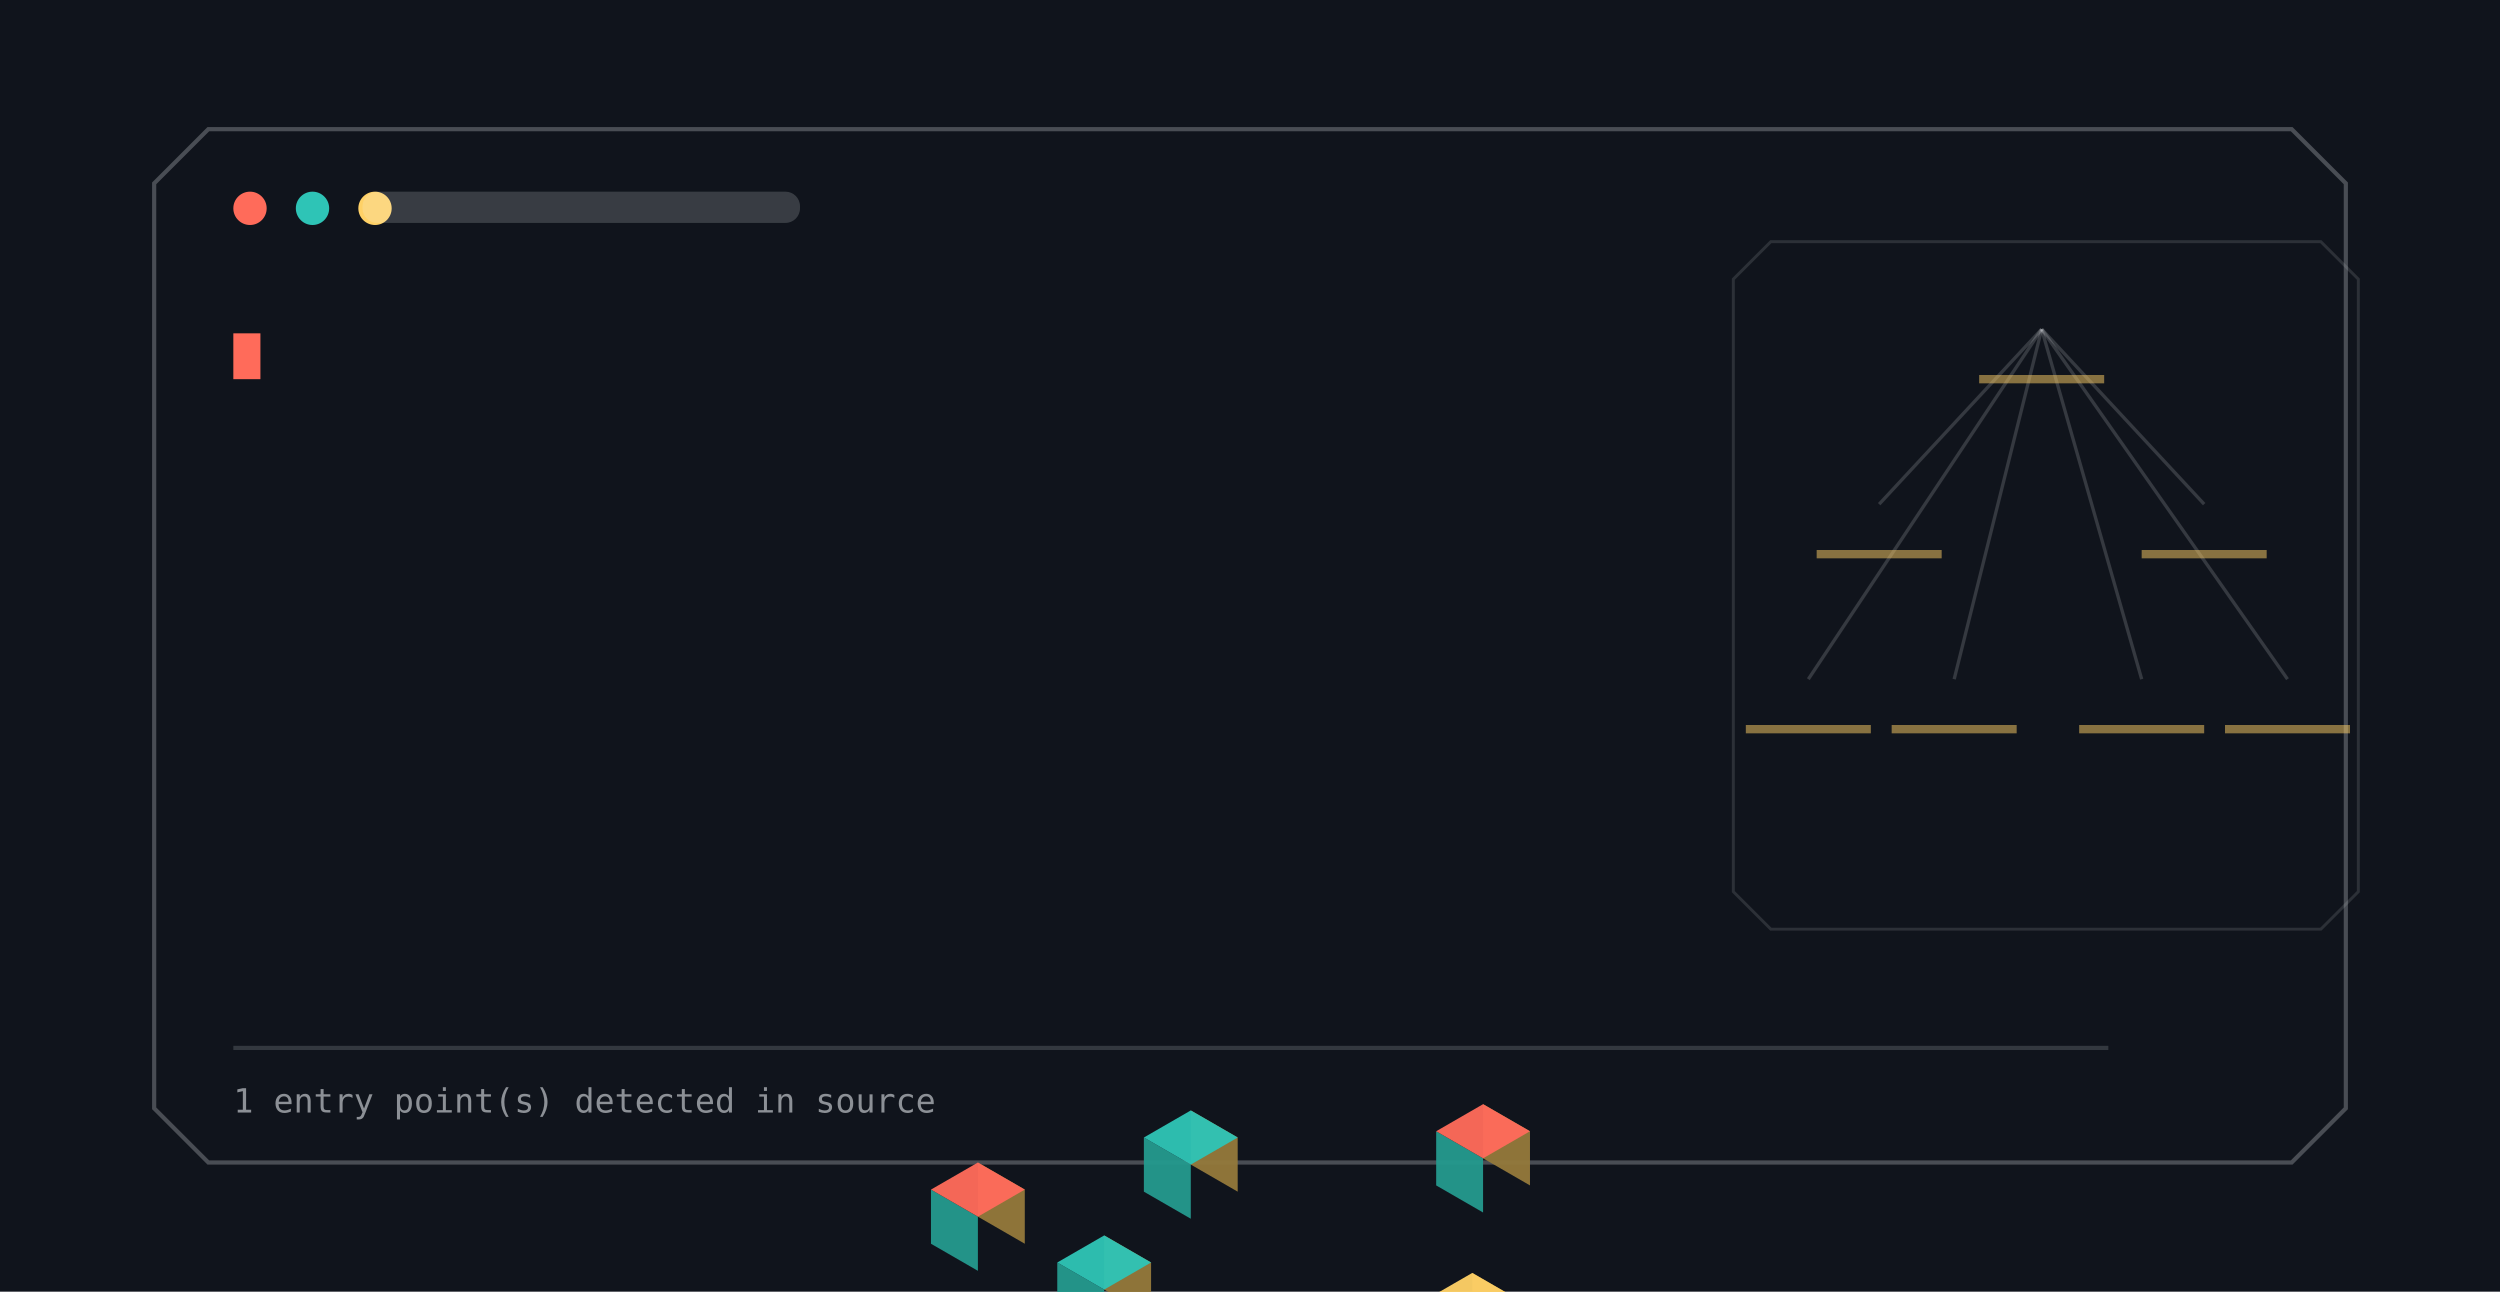
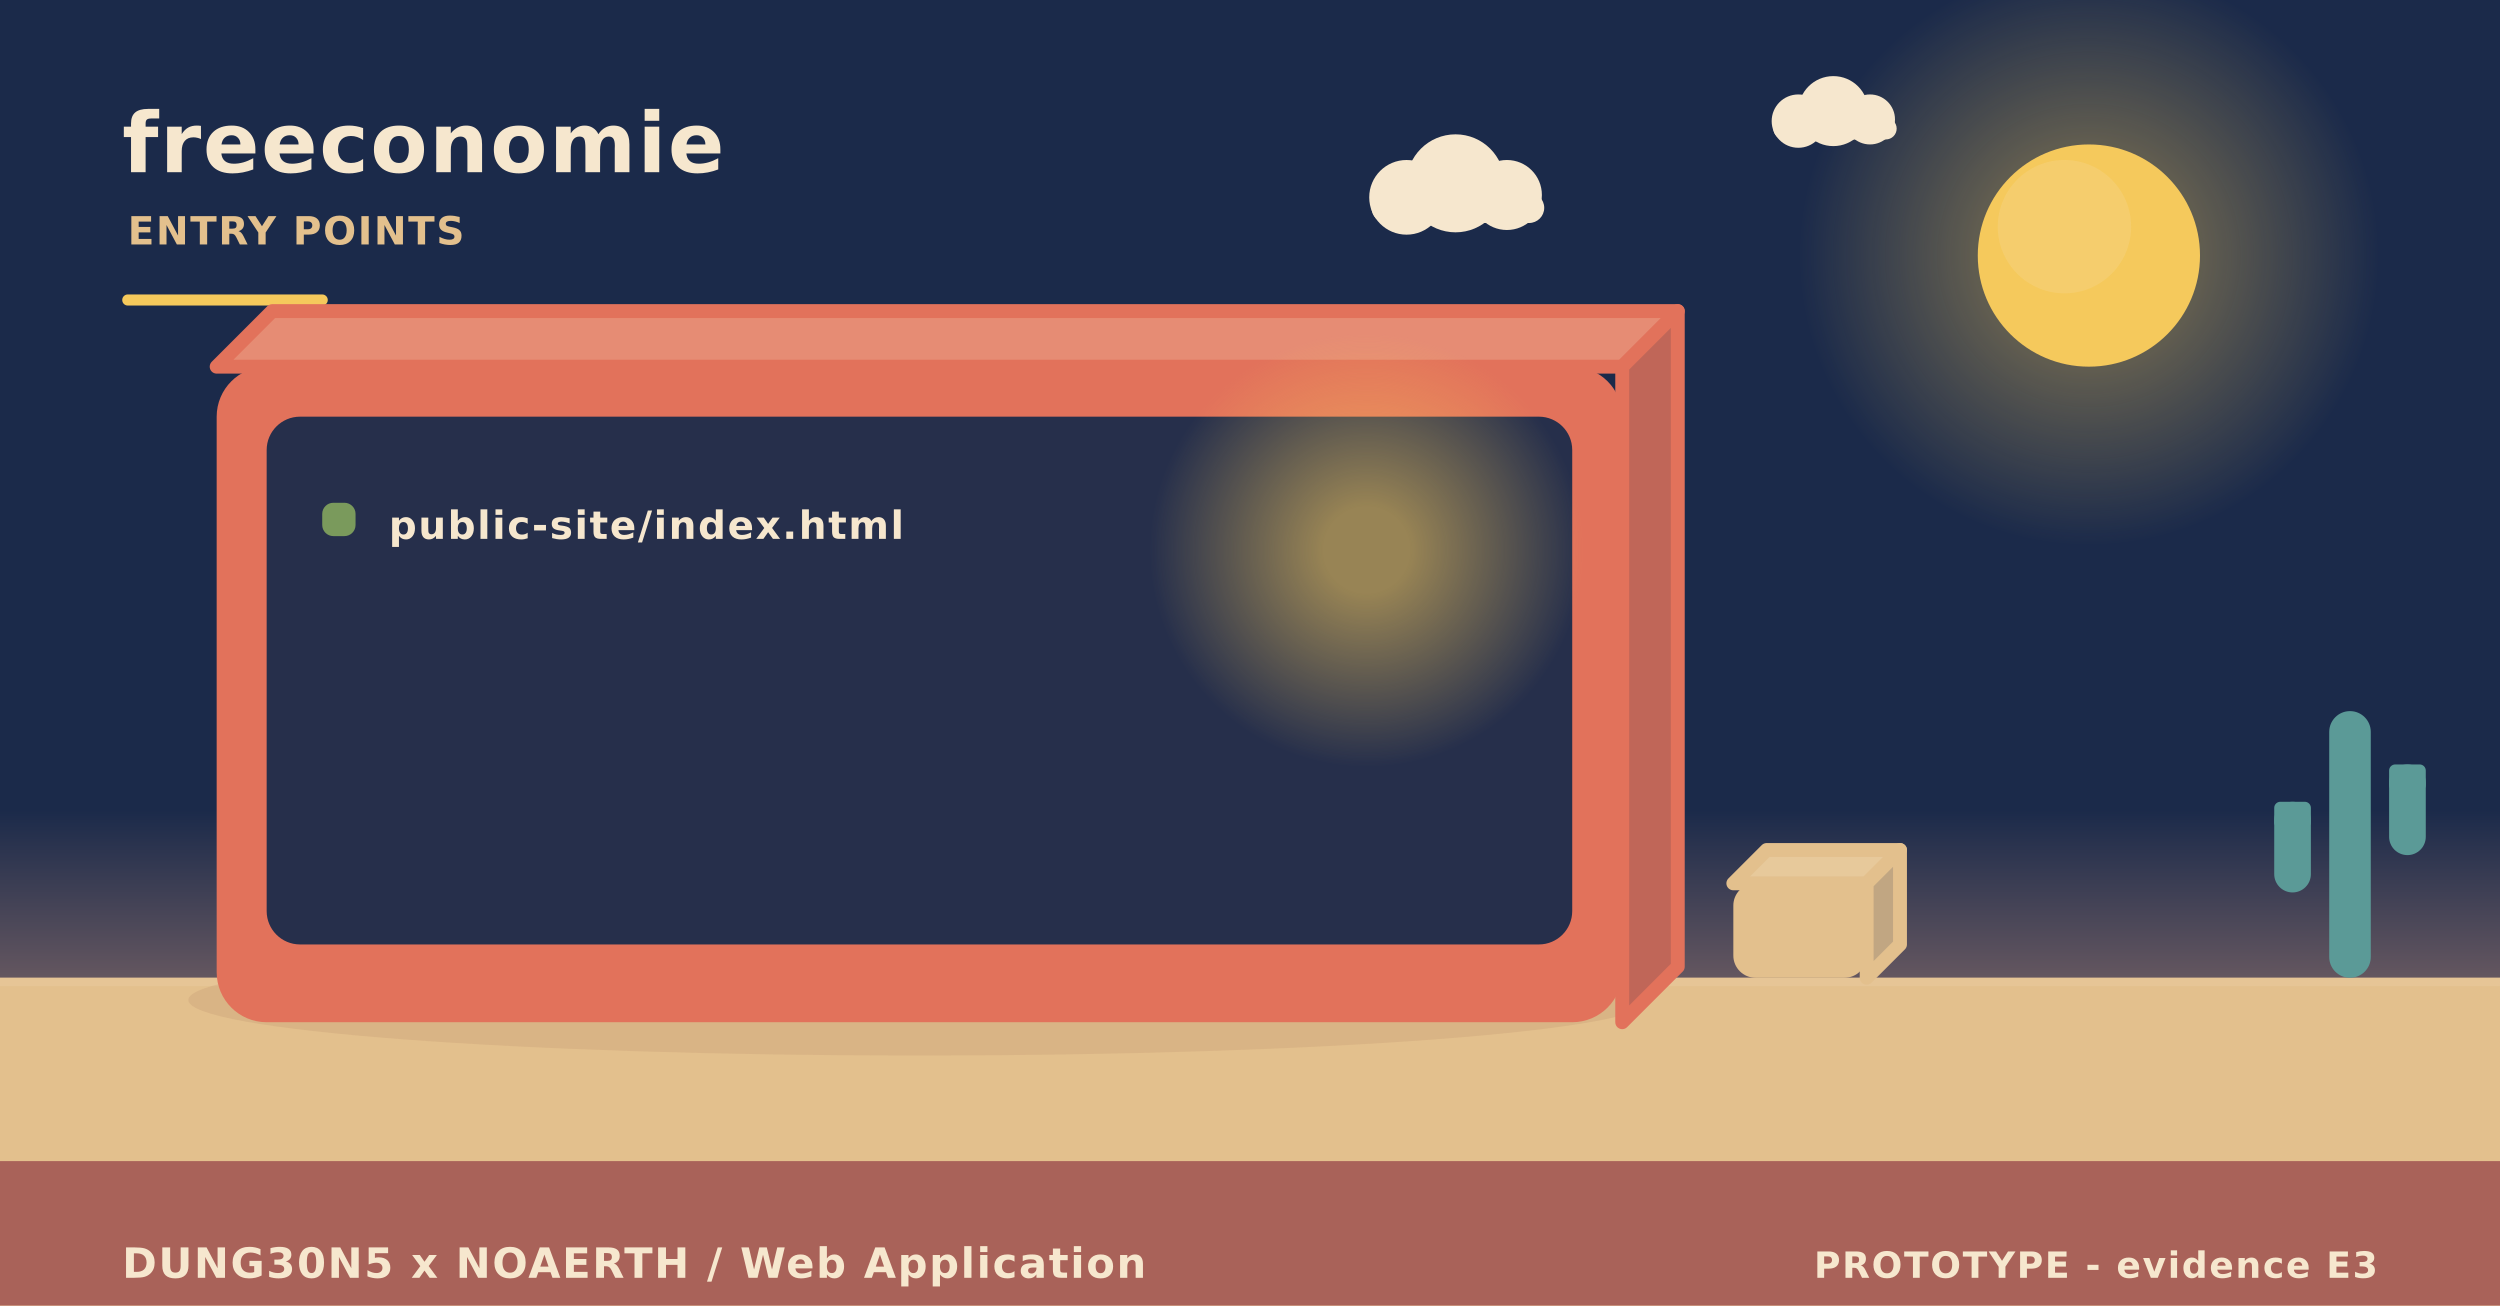
- <svg xmlns="http://www.w3.org/2000/svg" viewBox="0 0 1200 620" width="1200" height="620" role="img" aria-label="freeconomie command surface">
-   <rect width="1200" height="620" fill="#10141c" />
-   <defs>
-     <linearGradient id="gt" x1="0" y1="0" x2="1" y2="1">
-       <stop offset="0%" stop-color="#ff6b5a" />
-       <stop offset="100%" stop-color="#2ec4b6" />
-     </linearGradient>
-   </defs>
-   <path d="M100.00,62.00 H1100.00 L1126.00,88.00 V532.00 L1100.00,558.00 H100.00 L74.00,532.00 V88.00 Z" fill="none" stroke="rgba(242,245,249,0.300)" stroke-width="2.00" opacity="0.85" />
-   <circle cx="120.00" cy="100.00" r="8.00" fill="#ff6b5a" opacity="1.00" />
-   <circle cx="150.00" cy="100.00" r="8.00" fill="#2ec4b6" opacity="1.00" />
-   <circle cx="180.00" cy="100.00" r="8.00" fill="#ffd166" opacity="1.00" />
-   <rect x="174.00" y="92.00" width="210.00" height="15.00" rx="7.00" fill="rgba(242,245,249,0.180)" opacity="1.00" />
-   <text x="112" y="148" font-family="ui-monospace,SFMono-Regular,Menlo,monospace" font-size="21" fill="rgba(242,245,249,0.800)" opacity="0">public-site/index.html<animate attributeName="opacity" values="0;1;1;0" dur="1.5s" begin="0.0s" repeatCount="indefinite" />
-   </text>
-   <rect x="112" y="160" width="13" height="22" fill="#ff6b5a">
-     <animate attributeName="opacity" values="1;0;1" dur="1.05s" begin="0s" repeatCount="indefinite" />
-   </rect>
-   <path d="M850.00,116.00 H1114.00 L1132.00,134.00 V428.00 L1114.00,446.00 H850.00 L832.00,428.00 V134.00 Z" fill="none" stroke="rgba(242,245,249,0.180)" stroke-width="1.40" opacity="0.70" />
-   <line x1="980.00" y1="158.00" x2="902.00" y2="242.00" stroke="rgba(242,245,249,0.300)" stroke-width="1.60" opacity="0.55" />
-   <line x1="980.00" y1="158.00" x2="1058.00" y2="242.00" stroke="rgba(242,245,249,0.300)" stroke-width="1.60" opacity="0.55" />
-   <line x1="980.00" y1="158.00" x2="868.00" y2="326.00" stroke="rgba(242,245,249,0.300)" stroke-width="1.60" opacity="0.55" />
-   <line x1="980.00" y1="158.00" x2="938.00" y2="326.00" stroke="rgba(242,245,249,0.300)" stroke-width="1.60" opacity="0.55" />
-   <line x1="980.00" y1="158.00" x2="1028.00" y2="326.00" stroke="rgba(242,245,249,0.300)" stroke-width="1.60" opacity="0.55" />
-   <line x1="980.00" y1="158.00" x2="1098.00" y2="326.00" stroke="rgba(242,245,249,0.300)" stroke-width="1.60" opacity="0.55" />
-   <polygon points="711.87,556.00 734.39,569.00 734.39,543.00 711.87,530.00" fill="#94793b" opacity="0.95" />
-   <polygon points="689.36,569.00 711.87,582.00 711.87,556.00 689.36,543.00" fill="#24998e" opacity="0.95" />
-   <polygon points="711.87,530.00 734.39,543.00 711.87,556.00 689.36,543.00" fill="#ff6b5a" opacity="0.95" />
+ <svg xmlns="http://www.w3.org/2000/svg" width="900" height="470" viewBox="0 0 900 470" role="img" aria-label="freeconomie - how it is operated">
+   <linearGradient id="skyt" x1="0" y1="0" x2="0" y2="1">
+     <stop offset="0" stop-color="#1b2a4a" />
+     <stop offset="0.62" stop-color="#1b2a4a" />
+     <stop offset="1" stop-color="#f3ad8a" />
+   </linearGradient>
+   <rect width="900" height="470" fill="url(#skyt)" />
+   <radialGradient id="sunt">
+     <stop offset="0.35" stop-color="#f5c95c" stop-opacity="0.34" />
+     <stop offset="1" stop-color="#f5c95c" stop-opacity="0" />
+   </radialGradient>
+   <circle cx="752" cy="92" r="104" fill="url(#sunt)" />
+   <circle cx="752" cy="92" r="40" fill="#f5c95c" />
+   <circle cx="743.2" cy="81.6" r="24" fill="#f5d27e" opacity="0.5" />
  <g>
-     <rect x="950.00" y="180.00" width="60.00" height="4.00" rx="0.00" fill="rgba(255,209,102,0.500)" opacity="1.00" />
-     <animate attributeName="opacity" values="0.25;1.0;0.25" dur="12.8s" begin="0.0s" repeatCount="indefinite" />
+     <circle cx="524" cy="66" r="17.64" fill="#f6e7ce" />
+     <circle cx="506.36" cy="71.04" r="13.44" fill="#f6e7ce" />
+     <circle cx="542.48" cy="70.2" r="12.6" fill="#f6e7ce" />
+     <rect x="493.76" y="69.36" width="62.16" height="10.92" rx="5.46" fill="#f6e7ce" />
+     <animateTransform attributeName="transform" type="translate" values="0 0;24 0;0 0" dur="36s" begin="0s" repeatCount="indefinite" />
  </g>
-   <polygon points="571.58,559.00 594.09,572.00 594.09,546.00 571.58,533.00" fill="#94793b" opacity="0.95" />
-   <polygon points="549.06,572.00 571.58,585.00 571.58,559.00 549.06,546.00" fill="#24998e" opacity="0.95" />
-   <polygon points="571.58,533.00 594.09,546.00 571.58,559.00 549.06,546.00" fill="#2ec4b6" opacity="0.95" />
  <g>
-     <rect x="872.00" y="264.00" width="60.00" height="4.00" rx="0.00" fill="rgba(255,209,102,0.500)" opacity="1.00" />
-     <animate attributeName="opacity" values="0.25;1.0;0.25" dur="12.8s" begin="0.4s" repeatCount="indefinite" />
+     <circle cx="660" cy="40" r="12.6" fill="#f6e7ce" />
+     <circle cx="647.4" cy="43.6" r="9.6" fill="#f6e7ce" />
+     <circle cx="673.2" cy="43" r="9" fill="#f6e7ce" />
+     <rect x="638.4" y="42.4" width="44.4" height="7.8" rx="3.9" fill="#f6e7ce" />
+     <animateTransform attributeName="transform" type="translate" values="0 0;-18 0;0 0" dur="46s" begin="3s" repeatCount="indefinite" />
  </g>
-   <polygon points="706.68,637.00 729.19,650.00 729.19,624.00 706.68,611.00" fill="#94793b" opacity="0.95" />
-   <polygon points="684.16,650.00 706.68,663.00 706.68,637.00 684.16,624.00" fill="#24998e" opacity="0.95" />
-   <polygon points="706.68,611.00 729.19,624.00 706.68,637.00 684.16,624.00" fill="#ffd166" opacity="0.95" />
+   <rect x="0" y="352" width="900" height="118" fill="#e3c08d" />
+   <rect x="0" y="352" width="900" height="3" fill="#e6c596" />
+   <text x="44" y="62" font-family="Verdana,DejaVu Sans,sans-serif" font-size="30" font-weight="700" letter-spacing="0.6" fill="#f6e7ce" text-anchor="start">freeconomie</text>
+   <text x="46" y="88" font-family="Verdana,DejaVu Sans,sans-serif" font-size="14" font-weight="700" letter-spacing="0.6" fill="#e3c08d" text-anchor="start">ENTRY POINTS</text>
+   <rect x="44" y="106" width="74" height="4" rx="2" fill="#f5c95c" />
+   <ellipse cx="331" cy="360" rx="263.2" ry="20" fill="rgba(138,90,68,0.11)" />
+   <path d="M78,132 L584,132 L604,112 L98,112 Z" fill="#e68c74" stroke="#e2725b" stroke-width="5" stroke-linejoin="round" />
+   <path d="M584,132 L604,112 L604,348 L584,368 Z" fill="#c06658" stroke="#e2725b" stroke-width="5" stroke-linejoin="round" />
+   <rect x="78" y="132" width="506" height="236" rx="18" fill="#e2725b" />
+   <rect x="96" y="150" width="470" height="190" rx="12" fill="#1b2a4a" opacity="0.94" />
+   <radialGradient id="lamp6649">
+     <stop offset="0.2" stop-color="#f5c95c" stop-opacity="0.55" />
+     <stop offset="1" stop-color="#f5c95c" stop-opacity="0" />
+   </radialGradient>
+   <circle cx="492" cy="198" r="78" fill="url(#lamp6649)" />
+   <rect x="116" y="181" width="12" height="12" rx="4" fill="#7a9a5c" />
  <g>
-     <rect x="1028.00" y="264.00" width="60.00" height="4.00" rx="0.00" fill="rgba(255,209,102,0.500)" opacity="1.00" />
-     <animate attributeName="opacity" values="0.25;1.0;0.25" dur="12.8s" begin="0.8s" repeatCount="indefinite" />
+     <text x="140" y="194" font-family="Verdana,DejaVu Sans,sans-serif" font-size="14" font-weight="700" letter-spacing="0.6" fill="#f6e7ce" text-anchor="start">public-site/index.html</text>
+     <animateTransform attributeName="transform" type="translate" values="0 10;0 0" dur="0.7s" begin="0.4s" fill="freeze" />
  </g>
-   <polygon points="469.39,584.00 491.90,597.00 491.90,571.00 469.39,558.00" fill="#94793b" opacity="0.95" />
-   <polygon points="446.87,597.00 469.39,610.00 469.39,584.00 446.87,571.00" fill="#24998e" opacity="0.95" />
-   <polygon points="469.39,558.00 491.90,571.00 469.39,584.00 446.87,571.00" fill="#ff6b5a" opacity="0.95" />
-   <g>
-     <rect x="838.00" y="348.00" width="60.00" height="4.00" rx="0.00" fill="rgba(255,209,102,0.500)" opacity="1.00" />
-     <animate attributeName="opacity" values="0.25;1.0;0.25" dur="12.8s" begin="1.2s" repeatCount="indefinite" />
-   </g>
-   <polygon points="530.01,619.00 552.52,632.00 552.52,606.00 530.01,593.00" fill="#94793b" opacity="0.95" />
-   <polygon points="507.49,632.00 530.01,645.00 530.01,619.00 507.49,606.00" fill="#24998e" opacity="0.95" />
-   <polygon points="530.01,593.00 552.52,606.00 530.01,619.00 507.49,606.00" fill="#2ec4b6" opacity="0.95" />
-   <g>
-     <rect x="908.00" y="348.00" width="60.00" height="4.00" rx="0.00" fill="rgba(255,209,102,0.500)" opacity="1.00" />
-     <animate attributeName="opacity" values="0.25;1.0;0.25" dur="12.8s" begin="1.6s" repeatCount="indefinite" />
-   </g>
-   <polygon points="607.95,664.00 630.47,677.00 630.47,651.00 607.95,638.00" fill="#94793b" opacity="0.95" />
-   <polygon points="585.43,677.00 607.95,690.00 607.95,664.00 585.43,651.00" fill="#24998e" opacity="0.95" />
-   <polygon points="607.95,638.00 630.47,651.00 607.95,664.00 585.43,651.00" fill="#ffd166" opacity="0.95" />
-   <g>
-     <rect x="998.00" y="348.00" width="60.00" height="4.00" rx="0.00" fill="rgba(255,209,102,0.500)" opacity="1.00" />
-     <animate attributeName="opacity" values="0.25;1.0;0.25" dur="12.8s" begin="2.0s" repeatCount="indefinite" />
-   </g>
-   <polygon points="668.57,699.00 691.09,712.00 691.09,686.00 668.57,673.00" fill="#94793b" opacity="0.95" />
-   <polygon points="646.05,712.00 668.57,725.00 668.57,699.00 646.05,686.00" fill="#24998e" opacity="0.95" />
-   <polygon points="668.57,673.00 691.09,686.00 668.57,699.00 646.05,686.00" fill="#ff6b5a" opacity="0.95" />
-   <g>
-     <rect x="1068.00" y="348.00" width="60.00" height="4.00" rx="0.00" fill="rgba(255,209,102,0.500)" opacity="1.00" />
-     <animate attributeName="opacity" values="0.25;1.0;0.25" dur="12.8s" begin="2.4s" repeatCount="indefinite" />
-   </g>
-   <rect x="112.00" y="502.00" width="900.00" height="2.00" rx="0.00" fill="rgba(242,245,249,0.160)" opacity="1.00" />
-   <text x="112" y="534" font-family="ui-monospace,Menlo,monospace" font-size="16" fill="rgba(242,245,249,0.550)">1 entry point(s) detected in source</text>
+   <path d="M624,318 L672,318 L684,306 L636,306 Z" fill="#e7c99b" stroke="#e3c08d" stroke-width="5" stroke-linejoin="round" />
+   <path d="M672,318 L684,306 L684,340 L672,352 Z" fill="#c1a682" stroke="#e3c08d" stroke-width="5" stroke-linejoin="round" />
+   <rect x="624" y="318" width="48" height="34" rx="8" fill="#e3c08d" />
+   <rect x="838.52" y="256" width="14.96" height="96" rx="7.48" fill="#5b9a97" />
+   <rect x="818.72" y="288.64" width="13.2" height="32.64" rx="6.6" fill="#5b9a97" />
+   <rect x="818.72" y="288.64" width="13.2" height="9.6" rx="2.2" fill="#5b9a97" />
+   <rect x="860.08" y="275.2" width="13.2" height="32.64" rx="6.6" fill="#5b9a97" />
+   <rect x="860.08" y="275.2" width="13.2" height="9.6" rx="2.2" fill="#5b9a97" />
+   <rect x="0" y="418" width="900" height="52" rx="0" fill="#a65c56" opacity="0.94" />
+   <text x="44" y="460" font-family="Verdana,DejaVu Sans,sans-serif" font-size="15" font-weight="700" letter-spacing="0.6" fill="#f6e7ce" text-anchor="start">DUNG30N5 x NOAERTH  /  Web Application</text>
+   <text x="856" y="460" font-family="Verdana,DejaVu Sans,sans-serif" font-size="13" font-weight="700" letter-spacing="0.6" fill="#f6e7ce" text-anchor="end">PROTOTYPE  -  evidence E3</text>
</svg>
